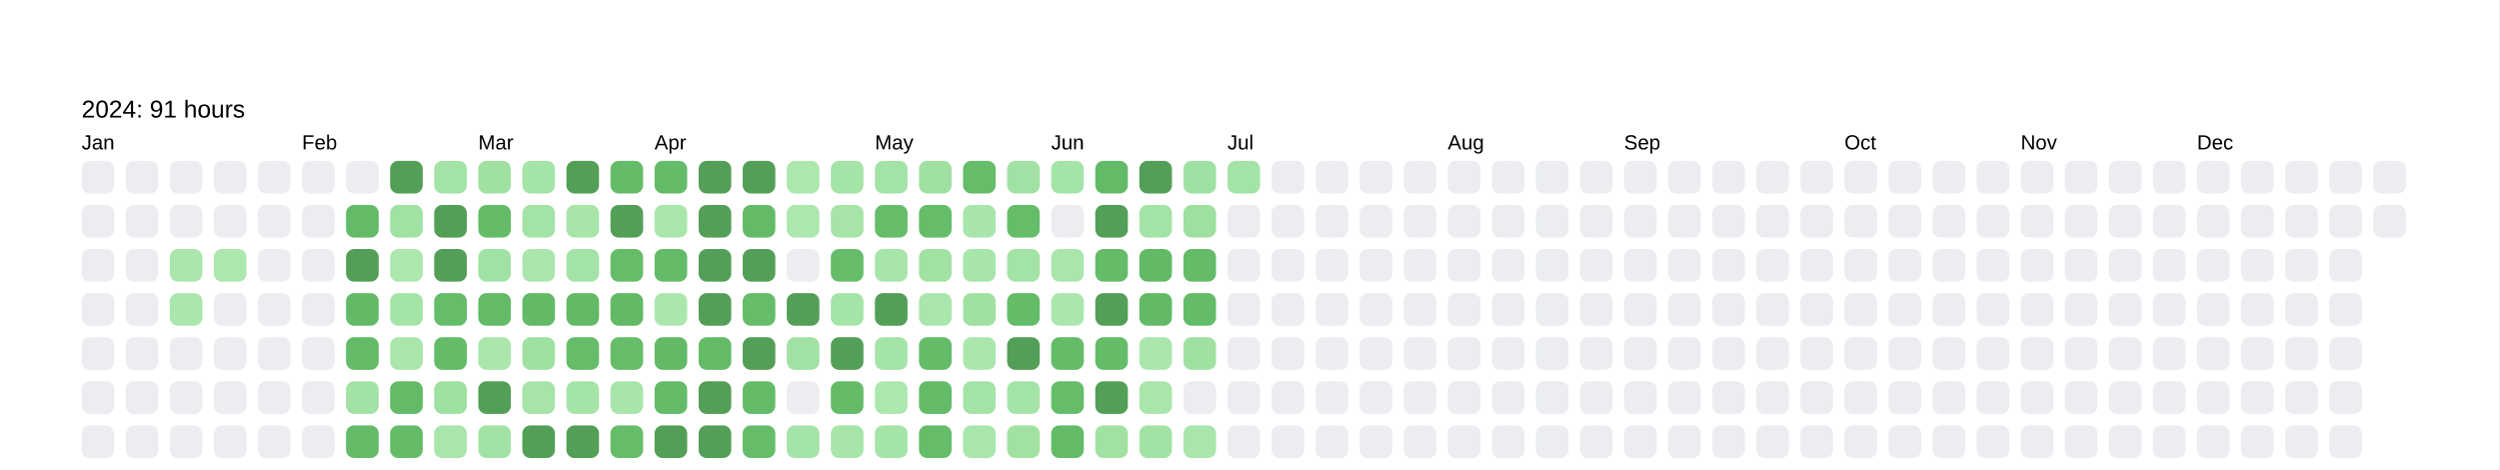
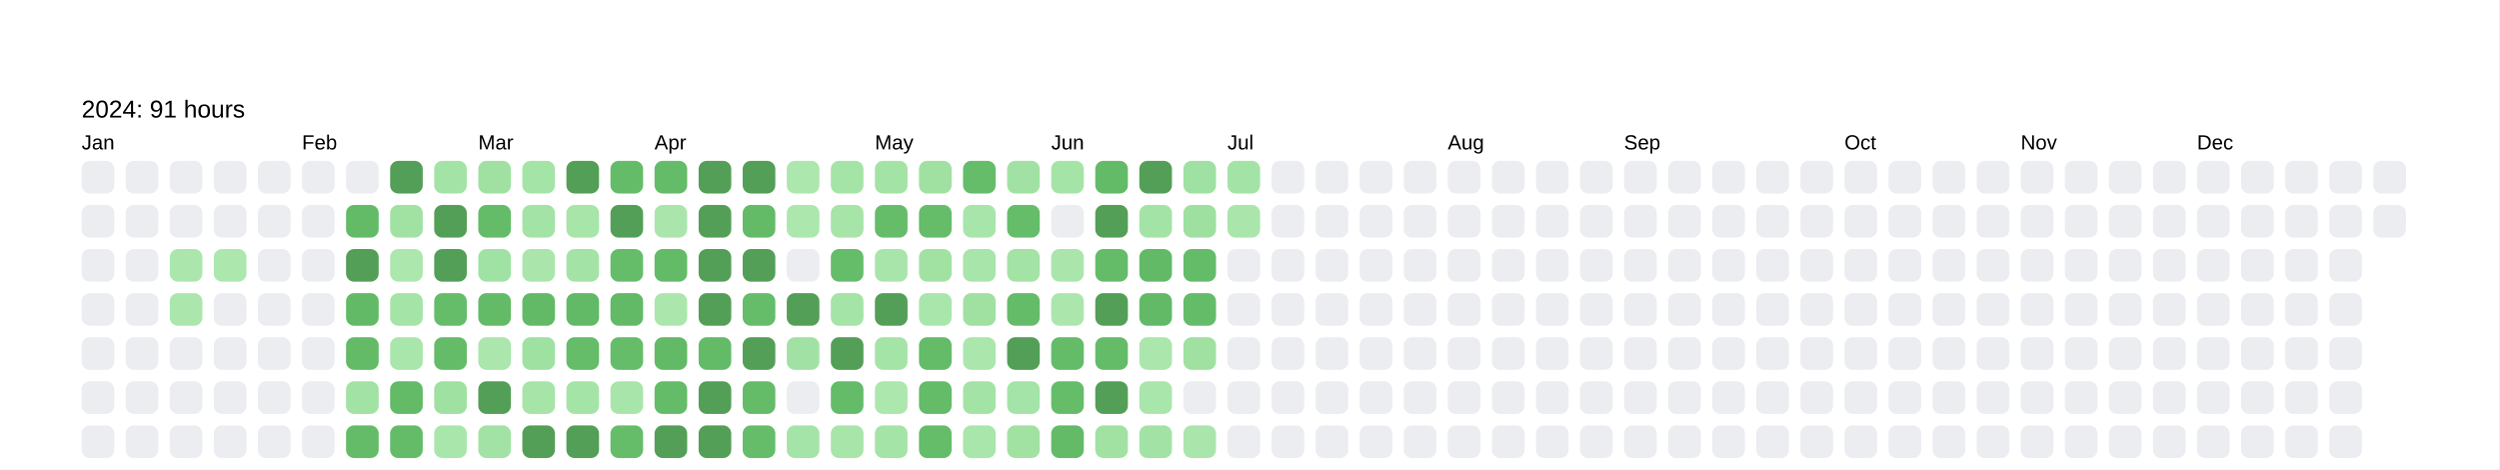
<svg xmlns="http://www.w3.org/2000/svg" baseProfile="full" height="57.5mm" version="1.1" viewBox="0,0,306.2,57.5" width="306.2mm">
  <defs />
  <rect fill="#FFFFFF" height="57.5" width="306.2" x="0" y="0" />
  <text fill="#000000" style="font-size:6px; font-family:Arial; font-weight:bold;" x="10" y="10" />
  <text fill="#000000" style="font-size:3px; font-family:Arial;" x="10" y="14.4">2024: 91 hours</text>
  <text fill="#000000" style="font-size:2.5px; font-family:Arial" x="10" y="18.3">Jan</text>
  <rect fill="#EBEDF0" height="4" rx="1" ry="1" width="4" x="10" y="19.7" />
  <rect fill="#EBEDF0" height="4" rx="1" ry="1" width="4" x="10" y="25.1" />
  <rect fill="#EBEDF0" height="4" rx="1" ry="1" width="4" x="10" y="30.5" />
  <rect fill="#EBEDF0" height="4" rx="1" ry="1" width="4" x="10" y="35.9" />
  <rect fill="#EBEDF0" height="4" rx="1" ry="1" width="4" x="10" y="41.3" />
  <rect fill="#EBEDF0" height="4" rx="1" ry="1" width="4" x="10" y="46.7" />
  <rect fill="#EBEDF0" height="4" rx="1" ry="1" width="4" x="10" y="52.1" />
  <rect fill="#EBEDF0" height="4" rx="1" ry="1" width="4" x="15.4" y="19.7" />
  <rect fill="#EBEDF0" height="4" rx="1" ry="1" width="4" x="15.4" y="25.1" />
  <rect fill="#EBEDF0" height="4" rx="1" ry="1" width="4" x="15.4" y="30.5" />
  <rect fill="#EBEDF0" height="4" rx="1" ry="1" width="4" x="15.4" y="35.9" />
  <rect fill="#EBEDF0" height="4" rx="1" ry="1" width="4" x="15.4" y="41.3" />
  <rect fill="#EBEDF0" height="4" rx="1" ry="1" width="4" x="15.4" y="46.7" />
  <rect fill="#EBEDF0" height="4" rx="1" ry="1" width="4" x="15.4" y="52.1" />
  <rect fill="#EBEDF0" height="4" rx="1" ry="1" width="4" x="20.8" y="19.7" />
  <rect fill="#EBEDF0" height="4" rx="1" ry="1" width="4" x="20.8" y="25.1" />
  <rect fill="#abe7ad" height="4" rx="1" ry="1" width="4" x="20.8" y="30.5" />
  <rect fill="#abe7ad" height="4" rx="1" ry="1" width="4" x="20.8" y="35.9" />
  <rect fill="#EBEDF0" height="4" rx="1" ry="1" width="4" x="20.8" y="41.3" />
  <rect fill="#EBEDF0" height="4" rx="1" ry="1" width="4" x="20.8" y="46.7" />
  <rect fill="#EBEDF0" height="4" rx="1" ry="1" width="4" x="20.8" y="52.1" />
  <rect fill="#EBEDF0" height="4" rx="1" ry="1" width="4" x="26.2" y="19.7" />
  <rect fill="#EBEDF0" height="4" rx="1" ry="1" width="4" x="26.2" y="25.1" />
  <rect fill="#ace7ae" height="4" rx="1" ry="1" width="4" x="26.2" y="30.5" />
  <rect fill="#EBEDF0" height="4" rx="1" ry="1" width="4" x="26.2" y="35.9" />
  <rect fill="#EBEDF0" height="4" rx="1" ry="1" width="4" x="26.2" y="41.3" />
  <rect fill="#EBEDF0" height="4" rx="1" ry="1" width="4" x="26.2" y="46.7" />
  <rect fill="#EBEDF0" height="4" rx="1" ry="1" width="4" x="26.2" y="52.1" />
  <rect fill="#EBEDF0" height="4" rx="1" ry="1" width="4" x="31.6" y="19.7" />
  <rect fill="#EBEDF0" height="4" rx="1" ry="1" width="4" x="31.6" y="25.1" />
  <rect fill="#EBEDF0" height="4" rx="1" ry="1" width="4" x="31.6" y="30.5" />
  <rect fill="#EBEDF0" height="4" rx="1" ry="1" width="4" x="31.6" y="35.9" />
  <rect fill="#EBEDF0" height="4" rx="1" ry="1" width="4" x="31.6" y="41.3" />
  <rect fill="#EBEDF0" height="4" rx="1" ry="1" width="4" x="31.6" y="46.7" />
  <rect fill="#EBEDF0" height="4" rx="1" ry="1" width="4" x="31.6" y="52.1" />
  <text fill="#000000" style="font-size:2.5px; font-family:Arial" x="37.0" y="18.3">Feb</text>
  <rect fill="#EBEDF0" height="4" rx="1" ry="1" width="4" x="37.0" y="19.7" />
  <rect fill="#EBEDF0" height="4" rx="1" ry="1" width="4" x="37.0" y="25.1" />
  <rect fill="#EBEDF0" height="4" rx="1" ry="1" width="4" x="37.0" y="30.5" />
  <rect fill="#EBEDF0" height="4" rx="1" ry="1" width="4" x="37.0" y="35.9" />
  <rect fill="#EBEDF0" height="4" rx="1" ry="1" width="4" x="37.0" y="41.3" />
  <rect fill="#EBEDF0" height="4" rx="1" ry="1" width="4" x="37.0" y="46.7" />
  <rect fill="#EBEDF0" height="4" rx="1" ry="1" width="4" x="37.0" y="52.1" />
  <rect fill="#EBEDF0" height="4" rx="1" ry="1" width="4" x="42.4" y="19.7" />
  <rect fill="#63bb68" height="4" rx="1" ry="1" width="4" x="42.4" y="25.1" />
  <rect fill="#549F57" height="4" rx="1" ry="1" width="4" x="42.4" y="30.5" />
  <rect fill="#62ba67" height="4" rx="1" ry="1" width="4" x="42.4" y="35.9" />
  <rect fill="#63ba67" height="4" rx="1" ry="1" width="4" x="42.4" y="41.3" />
  <rect fill="#a2e2a4" height="4" rx="1" ry="1" width="4" x="42.4" y="46.7" />
  <rect fill="#64bb68" height="4" rx="1" ry="1" width="4" x="42.4" y="52.1" />
  <rect fill="#549F57" height="4" rx="1" ry="1" width="4" x="47.8" y="19.7" />
  <rect fill="#a1e2a3" height="4" rx="1" ry="1" width="4" x="47.8" y="25.1" />
  <rect fill="#ace7ae" height="4" rx="1" ry="1" width="4" x="47.8" y="30.5" />
  <rect fill="#a5e4a7" height="4" rx="1" ry="1" width="4" x="47.8" y="35.9" />
  <rect fill="#a9e6ab" height="4" rx="1" ry="1" width="4" x="47.8" y="41.3" />
  <rect fill="#63ba67" height="4" rx="1" ry="1" width="4" x="47.8" y="46.7" />
  <rect fill="#64bc69" height="4" rx="1" ry="1" width="4" x="47.8" y="52.1" />
  <rect fill="#a4e3a6" height="4" rx="1" ry="1" width="4" x="53.2" y="19.7" />
  <rect fill="#549F57" height="4" rx="1" ry="1" width="4" x="53.2" y="25.1" />
  <rect fill="#549F57" height="4" rx="1" ry="1" width="4" x="53.2" y="30.5" />
  <rect fill="#65bd6a" height="4" rx="1" ry="1" width="4" x="53.2" y="35.9" />
  <rect fill="#64bc69" height="4" rx="1" ry="1" width="4" x="53.2" y="41.3" />
  <rect fill="#9ee1a1" height="4" rx="1" ry="1" width="4" x="53.2" y="46.7" />
  <rect fill="#a9e6ab" height="4" rx="1" ry="1" width="4" x="53.2" y="52.1" />
  <text fill="#000000" style="font-size:2.5px; font-family:Arial" x="58.6" y="18.3">Mar</text>
  <rect fill="#a0e1a2" height="4" rx="1" ry="1" width="4" x="58.6" y="19.7" />
  <rect fill="#64bc69" height="4" rx="1" ry="1" width="4" x="58.6" y="25.1" />
  <rect fill="#a0e2a3" height="4" rx="1" ry="1" width="4" x="58.6" y="30.5" />
  <rect fill="#63bb67" height="4" rx="1" ry="1" width="4" x="58.6" y="35.9" />
  <rect fill="#abe6ad" height="4" rx="1" ry="1" width="4" x="58.6" y="41.3" />
  <rect fill="#549F57" height="4" rx="1" ry="1" width="4" x="58.6" y="46.7" />
  <rect fill="#a2e3a5" height="4" rx="1" ry="1" width="4" x="58.6" y="52.1" />
  <rect fill="#a5e4a7" height="4" rx="1" ry="1" width="4" x="64" y="19.7" />
  <rect fill="#a3e3a6" height="4" rx="1" ry="1" width="4" x="64" y="25.1" />
  <rect fill="#aae6ac" height="4" rx="1" ry="1" width="4" x="64" y="30.5" />
  <rect fill="#62ba67" height="4" rx="1" ry="1" width="4" x="64" y="35.9" />
  <rect fill="#9fe1a1" height="4" rx="1" ry="1" width="4" x="64" y="41.3" />
  <rect fill="#a6e4a8" height="4" rx="1" ry="1" width="4" x="64" y="46.7" />
  <rect fill="#549F57" height="4" rx="1" ry="1" width="4" x="64" y="52.1" />
  <rect fill="#549F57" height="4" rx="1" ry="1" width="4" x="69.4" y="19.7" />
  <rect fill="#a7e5a9" height="4" rx="1" ry="1" width="4" x="69.4" y="25.1" />
  <rect fill="#a4e3a6" height="4" rx="1" ry="1" width="4" x="69.4" y="30.5" />
  <rect fill="#62b966" height="4" rx="1" ry="1" width="4" x="69.4" y="35.9" />
  <rect fill="#65bc69" height="4" rx="1" ry="1" width="4" x="69.4" y="41.3" />
  <rect fill="#a5e4a7" height="4" rx="1" ry="1" width="4" x="69.4" y="46.7" />
  <rect fill="#549F57" height="4" rx="1" ry="1" width="4" x="69.4" y="52.1" />
  <rect fill="#64bc69" height="4" rx="1" ry="1" width="4" x="74.8" y="19.7" />
  <rect fill="#549F57" height="4" rx="1" ry="1" width="4" x="74.8" y="25.1" />
  <rect fill="#65bd6a" height="4" rx="1" ry="1" width="4" x="74.8" y="30.5" />
  <rect fill="#62b966" height="4" rx="1" ry="1" width="4" x="74.8" y="35.9" />
  <rect fill="#65bd6a" height="4" rx="1" ry="1" width="4" x="74.8" y="41.3" />
  <rect fill="#a8e5aa" height="4" rx="1" ry="1" width="4" x="74.8" y="46.7" />
  <rect fill="#65bd6a" height="4" rx="1" ry="1" width="4" x="74.8" y="52.1" />
  <text fill="#000000" style="font-size:2.5px; font-family:Arial" x="80.2" y="18.3">Apr</text>
  <rect fill="#64bc69" height="4" rx="1" ry="1" width="4" x="80.2" y="19.7" />
  <rect fill="#aae6ac" height="4" rx="1" ry="1" width="4" x="80.2" y="25.1" />
  <rect fill="#63bb68" height="4" rx="1" ry="1" width="4" x="80.2" y="30.5" />
  <rect fill="#abe7ad" height="4" rx="1" ry="1" width="4" x="80.2" y="35.9" />
  <rect fill="#62ba67" height="4" rx="1" ry="1" width="4" x="80.2" y="41.3" />
  <rect fill="#64bc69" height="4" rx="1" ry="1" width="4" x="80.2" y="46.7" />
  <rect fill="#549F57" height="4" rx="1" ry="1" width="4" x="80.2" y="52.1" />
  <rect fill="#549F57" height="4" rx="1" ry="1" width="4" x="85.6" y="19.7" />
  <rect fill="#549F57" height="4" rx="1" ry="1" width="4" x="85.6" y="25.1" />
  <rect fill="#549F57" height="4" rx="1" ry="1" width="4" x="85.6" y="30.5" />
  <rect fill="#549F57" height="4" rx="1" ry="1" width="4" x="85.6" y="35.9" />
  <rect fill="#63bb68" height="4" rx="1" ry="1" width="4" x="85.6" y="41.3" />
  <rect fill="#549F57" height="4" rx="1" ry="1" width="4" x="85.6" y="46.7" />
  <rect fill="#549F57" height="4" rx="1" ry="1" width="4" x="85.6" y="52.1" />
  <rect fill="#549F57" height="4" rx="1" ry="1" width="4" x="91" y="19.7" />
  <rect fill="#63bb68" height="4" rx="1" ry="1" width="4" x="91" y="25.1" />
  <rect fill="#549F57" height="4" rx="1" ry="1" width="4" x="91" y="30.5" />
  <rect fill="#65bc69" height="4" rx="1" ry="1" width="4" x="91" y="35.9" />
  <rect fill="#549F57" height="4" rx="1" ry="1" width="4" x="91" y="41.3" />
  <rect fill="#64bc69" height="4" rx="1" ry="1" width="4" x="91" y="46.7" />
  <rect fill="#65bd6a" height="4" rx="1" ry="1" width="4" x="91" y="52.1" />
  <rect fill="#ace7ae" height="4" rx="1" ry="1" width="4" x="96.4" y="19.7" />
  <rect fill="#ace7ae" height="4" rx="1" ry="1" width="4" x="96.4" y="25.1" />
  <rect fill="#EBEDF0" height="4" rx="1" ry="1" width="4" x="96.4" y="30.5" />
  <rect fill="#549F57" height="4" rx="1" ry="1" width="4" x="96.4" y="35.9" />
  <rect fill="#a1e2a4" height="4" rx="1" ry="1" width="4" x="96.4" y="41.3" />
  <rect fill="#EBEDF0" height="4" rx="1" ry="1" width="4" x="96.4" y="46.7" />
  <rect fill="#a5e4a8" height="4" rx="1" ry="1" width="4" x="96.4" y="52.1" />
  <rect fill="#a5e4a7" height="4" rx="1" ry="1" width="4" x="101.8" y="19.7" />
  <rect fill="#a6e4a8" height="4" rx="1" ry="1" width="4" x="101.8" y="25.1" />
  <rect fill="#65bd6a" height="4" rx="1" ry="1" width="4" x="101.8" y="30.5" />
  <rect fill="#a4e4a7" height="4" rx="1" ry="1" width="4" x="101.8" y="35.9" />
  <rect fill="#549F57" height="4" rx="1" ry="1" width="4" x="101.8" y="41.3" />
  <rect fill="#64bc69" height="4" rx="1" ry="1" width="4" x="101.8" y="46.7" />
  <rect fill="#a7e5a9" height="4" rx="1" ry="1" width="4" x="101.8" y="52.1" />
  <text fill="#000000" style="font-size:2.5px; font-family:Arial" x="107.2" y="18.3">May</text>
  <rect fill="#a3e3a5" height="4" rx="1" ry="1" width="4" x="107.2" y="19.7" />
  <rect fill="#65bd6a" height="4" rx="1" ry="1" width="4" x="107.2" y="25.1" />
  <rect fill="#a8e5aa" height="4" rx="1" ry="1" width="4" x="107.2" y="30.5" />
  <rect fill="#549F57" height="4" rx="1" ry="1" width="4" x="107.2" y="35.9" />
  <rect fill="#a5e4a7" height="4" rx="1" ry="1" width="4" x="107.2" y="41.3" />
  <rect fill="#ace7ae" height="4" rx="1" ry="1" width="4" x="107.2" y="46.7" />
  <rect fill="#a5e4a7" height="4" rx="1" ry="1" width="4" x="107.2" y="52.1" />
  <rect fill="#a0e1a2" height="4" rx="1" ry="1" width="4" x="112.6" y="19.7" />
  <rect fill="#65bd69" height="4" rx="1" ry="1" width="4" x="112.6" y="25.1" />
  <rect fill="#a1e2a3" height="4" rx="1" ry="1" width="4" x="112.6" y="30.5" />
  <rect fill="#a9e6ab" height="4" rx="1" ry="1" width="4" x="112.6" y="35.9" />
  <rect fill="#64bc69" height="4" rx="1" ry="1" width="4" x="112.6" y="41.3" />
  <rect fill="#64bb68" height="4" rx="1" ry="1" width="4" x="112.6" y="46.7" />
  <rect fill="#65bd6a" height="4" rx="1" ry="1" width="4" x="112.6" y="52.1" />
  <rect fill="#65bd6a" height="4" rx="1" ry="1" width="4" x="118" y="19.7" />
  <rect fill="#a8e5ab" height="4" rx="1" ry="1" width="4" x="118" y="25.1" />
  <rect fill="#a8e5aa" height="4" rx="1" ry="1" width="4" x="118" y="30.5" />
  <rect fill="#a0e1a2" height="4" rx="1" ry="1" width="4" x="118" y="35.9" />
  <rect fill="#abe7ad" height="4" rx="1" ry="1" width="4" x="118" y="41.3" />
  <rect fill="#a4e3a6" height="4" rx="1" ry="1" width="4" x="118" y="46.7" />
  <rect fill="#a9e6ab" height="4" rx="1" ry="1" width="4" x="118" y="52.1" />
  <rect fill="#a1e2a4" height="4" rx="1" ry="1" width="4" x="123.4" y="19.7" />
  <rect fill="#65bd6a" height="4" rx="1" ry="1" width="4" x="123.4" y="25.1" />
  <rect fill="#a4e3a6" height="4" rx="1" ry="1" width="4" x="123.4" y="30.5" />
  <rect fill="#64bc69" height="4" rx="1" ry="1" width="4" x="123.4" y="35.9" />
  <rect fill="#549F57" height="4" rx="1" ry="1" width="4" x="123.4" y="41.3" />
  <rect fill="#a5e4a8" height="4" rx="1" ry="1" width="4" x="123.4" y="46.7" />
  <rect fill="#a1e2a3" height="4" rx="1" ry="1" width="4" x="123.4" y="52.1" />
  <text fill="#000000" style="font-size:2.5px; font-family:Arial" x="128.8" y="18.3">Jun</text>
  <rect fill="#a5e4a7" height="4" rx="1" ry="1" width="4" x="128.8" y="19.7" />
  <rect fill="#EBEDF0" height="4" rx="1" ry="1" width="4" x="128.8" y="25.1" />
  <rect fill="#aae6ac" height="4" rx="1" ry="1" width="4" x="128.8" y="30.5" />
  <rect fill="#abe7ad" height="4" rx="1" ry="1" width="4" x="128.8" y="35.9" />
  <rect fill="#64bc69" height="4" rx="1" ry="1" width="4" x="128.8" y="41.3" />
  <rect fill="#65bd6a" height="4" rx="1" ry="1" width="4" x="128.8" y="46.7" />
  <rect fill="#63bb68" height="4" rx="1" ry="1" width="4" x="128.8" y="52.1" />
  <rect fill="#63bb68" height="4" rx="1" ry="1" width="4" x="134.2" y="19.7" />
  <rect fill="#549F57" height="4" rx="1" ry="1" width="4" x="134.2" y="25.1" />
  <rect fill="#64bc69" height="4" rx="1" ry="1" width="4" x="134.2" y="30.5" />
  <rect fill="#549F57" height="4" rx="1" ry="1" width="4" x="134.2" y="35.9" />
  <rect fill="#64bc69" height="4" rx="1" ry="1" width="4" x="134.2" y="41.3" />
  <rect fill="#549F57" height="4" rx="1" ry="1" width="4" x="134.2" y="46.7" />
  <rect fill="#a1e2a3" height="4" rx="1" ry="1" width="4" x="134.2" y="52.1" />
  <rect fill="#549F57" height="4" rx="1" ry="1" width="4" x="139.6" y="19.7" />
  <rect fill="#a4e3a6" height="4" rx="1" ry="1" width="4" x="139.6" y="25.1" />
  <rect fill="#62ba67" height="4" rx="1" ry="1" width="4" x="139.6" y="30.5" />
  <rect fill="#62ba67" height="4" rx="1" ry="1" width="4" x="139.6" y="35.9" />
  <rect fill="#abe6ad" height="4" rx="1" ry="1" width="4" x="139.6" y="41.3" />
  <rect fill="#a9e6ab" height="4" rx="1" ry="1" width="4" x="139.6" y="46.7" />
  <rect fill="#a2e3a5" height="4" rx="1" ry="1" width="4" x="139.6" y="52.1" />
  <rect fill="#9fe1a2" height="4" rx="1" ry="1" width="4" x="145" y="19.7" />
  <rect fill="#9ee0a0" height="4" rx="1" ry="1" width="4" x="145" y="25.1" />
  <rect fill="#64bc69" height="4" rx="1" ry="1" width="4" x="145" y="30.5" />
  <rect fill="#64bc69" height="4" rx="1" ry="1" width="4" x="145" y="35.9" />
  <rect fill="#a0e1a2" height="4" rx="1" ry="1" width="4" x="145" y="41.3" />
  <rect fill="#EBEDF0" height="4" rx="1" ry="1" width="4" x="145" y="46.7" />
  <rect fill="#aae6ac" height="4" rx="1" ry="1" width="4" x="145" y="52.1" />
  <text fill="#000000" style="font-size:2.5px; font-family:Arial" x="150.4" y="18.3">Jul</text>
  <rect fill="#a4e3a6" height="4" rx="1" ry="1" width="4" x="150.4" y="19.7" />
-   <rect fill="#EBEDF0" height="4" rx="1" ry="1" width="4" x="150.4" y="25.1" />
+   <rect fill="#aae6ac" height="4" rx="1" ry="1" width="4" x="150.4" y="25.1" />
  <rect fill="#EBEDF0" height="4" rx="1" ry="1" width="4" x="150.4" y="30.5" />
  <rect fill="#EBEDF0" height="4" rx="1" ry="1" width="4" x="150.4" y="35.9" />
  <rect fill="#EBEDF0" height="4" rx="1" ry="1" width="4" x="150.4" y="41.3" />
  <rect fill="#EBEDF0" height="4" rx="1" ry="1" width="4" x="150.4" y="46.7" />
  <rect fill="#EBEDF0" height="4" rx="1" ry="1" width="4" x="150.4" y="52.1" />
  <rect fill="#EBEDF0" height="4" rx="1" ry="1" width="4" x="155.8" y="19.7" />
  <rect fill="#EBEDF0" height="4" rx="1" ry="1" width="4" x="155.8" y="25.1" />
  <rect fill="#EBEDF0" height="4" rx="1" ry="1" width="4" x="155.8" y="30.5" />
  <rect fill="#EBEDF0" height="4" rx="1" ry="1" width="4" x="155.8" y="35.9" />
  <rect fill="#EBEDF0" height="4" rx="1" ry="1" width="4" x="155.8" y="41.3" />
  <rect fill="#EBEDF0" height="4" rx="1" ry="1" width="4" x="155.8" y="46.7" />
  <rect fill="#EBEDF0" height="4" rx="1" ry="1" width="4" x="155.8" y="52.1" />
  <rect fill="#EBEDF0" height="4" rx="1" ry="1" width="4" x="161.2" y="19.7" />
  <rect fill="#EBEDF0" height="4" rx="1" ry="1" width="4" x="161.2" y="25.1" />
  <rect fill="#EBEDF0" height="4" rx="1" ry="1" width="4" x="161.2" y="30.5" />
  <rect fill="#EBEDF0" height="4" rx="1" ry="1" width="4" x="161.2" y="35.9" />
  <rect fill="#EBEDF0" height="4" rx="1" ry="1" width="4" x="161.2" y="41.3" />
  <rect fill="#EBEDF0" height="4" rx="1" ry="1" width="4" x="161.2" y="46.7" />
  <rect fill="#EBEDF0" height="4" rx="1" ry="1" width="4" x="161.2" y="52.1" />
  <rect fill="#EBEDF0" height="4" rx="1" ry="1" width="4" x="166.6" y="19.7" />
  <rect fill="#EBEDF0" height="4" rx="1" ry="1" width="4" x="166.6" y="25.1" />
  <rect fill="#EBEDF0" height="4" rx="1" ry="1" width="4" x="166.6" y="30.5" />
  <rect fill="#EBEDF0" height="4" rx="1" ry="1" width="4" x="166.6" y="35.9" />
  <rect fill="#EBEDF0" height="4" rx="1" ry="1" width="4" x="166.6" y="41.3" />
  <rect fill="#EBEDF0" height="4" rx="1" ry="1" width="4" x="166.6" y="46.7" />
  <rect fill="#EBEDF0" height="4" rx="1" ry="1" width="4" x="166.6" y="52.1" />
  <rect fill="#EBEDF0" height="4" rx="1" ry="1" width="4" x="172" y="19.7" />
  <rect fill="#EBEDF0" height="4" rx="1" ry="1" width="4" x="172" y="25.1" />
  <rect fill="#EBEDF0" height="4" rx="1" ry="1" width="4" x="172" y="30.5" />
  <rect fill="#EBEDF0" height="4" rx="1" ry="1" width="4" x="172" y="35.9" />
  <rect fill="#EBEDF0" height="4" rx="1" ry="1" width="4" x="172" y="41.3" />
  <rect fill="#EBEDF0" height="4" rx="1" ry="1" width="4" x="172" y="46.7" />
  <rect fill="#EBEDF0" height="4" rx="1" ry="1" width="4" x="172" y="52.1" />
  <text fill="#000000" style="font-size:2.5px; font-family:Arial" x="177.4" y="18.3">Aug</text>
  <rect fill="#EBEDF0" height="4" rx="1" ry="1" width="4" x="177.4" y="19.7" />
  <rect fill="#EBEDF0" height="4" rx="1" ry="1" width="4" x="177.4" y="25.1" />
  <rect fill="#EBEDF0" height="4" rx="1" ry="1" width="4" x="177.4" y="30.5" />
  <rect fill="#EBEDF0" height="4" rx="1" ry="1" width="4" x="177.4" y="35.9" />
  <rect fill="#EBEDF0" height="4" rx="1" ry="1" width="4" x="177.4" y="41.3" />
  <rect fill="#EBEDF0" height="4" rx="1" ry="1" width="4" x="177.4" y="46.7" />
  <rect fill="#EBEDF0" height="4" rx="1" ry="1" width="4" x="177.4" y="52.1" />
  <rect fill="#EBEDF0" height="4" rx="1" ry="1" width="4" x="182.8" y="19.7" />
  <rect fill="#EBEDF0" height="4" rx="1" ry="1" width="4" x="182.8" y="25.1" />
  <rect fill="#EBEDF0" height="4" rx="1" ry="1" width="4" x="182.8" y="30.5" />
  <rect fill="#EBEDF0" height="4" rx="1" ry="1" width="4" x="182.8" y="35.9" />
  <rect fill="#EBEDF0" height="4" rx="1" ry="1" width="4" x="182.8" y="41.3" />
  <rect fill="#EBEDF0" height="4" rx="1" ry="1" width="4" x="182.8" y="46.7" />
  <rect fill="#EBEDF0" height="4" rx="1" ry="1" width="4" x="182.8" y="52.1" />
  <rect fill="#EBEDF0" height="4" rx="1" ry="1" width="4" x="188.2" y="19.7" />
  <rect fill="#EBEDF0" height="4" rx="1" ry="1" width="4" x="188.2" y="25.1" />
  <rect fill="#EBEDF0" height="4" rx="1" ry="1" width="4" x="188.2" y="30.5" />
  <rect fill="#EBEDF0" height="4" rx="1" ry="1" width="4" x="188.2" y="35.9" />
  <rect fill="#EBEDF0" height="4" rx="1" ry="1" width="4" x="188.2" y="41.3" />
  <rect fill="#EBEDF0" height="4" rx="1" ry="1" width="4" x="188.2" y="46.7" />
  <rect fill="#EBEDF0" height="4" rx="1" ry="1" width="4" x="188.2" y="52.1" />
  <rect fill="#EBEDF0" height="4" rx="1" ry="1" width="4" x="193.6" y="19.7" />
  <rect fill="#EBEDF0" height="4" rx="1" ry="1" width="4" x="193.6" y="25.1" />
  <rect fill="#EBEDF0" height="4" rx="1" ry="1" width="4" x="193.6" y="30.5" />
  <rect fill="#EBEDF0" height="4" rx="1" ry="1" width="4" x="193.6" y="35.9" />
  <rect fill="#EBEDF0" height="4" rx="1" ry="1" width="4" x="193.6" y="41.3" />
  <rect fill="#EBEDF0" height="4" rx="1" ry="1" width="4" x="193.6" y="46.7" />
  <rect fill="#EBEDF0" height="4" rx="1" ry="1" width="4" x="193.6" y="52.1" />
  <text fill="#000000" style="font-size:2.5px; font-family:Arial" x="199" y="18.3">Sep</text>
  <rect fill="#EBEDF0" height="4" rx="1" ry="1" width="4" x="199" y="19.7" />
  <rect fill="#EBEDF0" height="4" rx="1" ry="1" width="4" x="199" y="25.1" />
  <rect fill="#EBEDF0" height="4" rx="1" ry="1" width="4" x="199" y="30.5" />
  <rect fill="#EBEDF0" height="4" rx="1" ry="1" width="4" x="199" y="35.9" />
  <rect fill="#EBEDF0" height="4" rx="1" ry="1" width="4" x="199" y="41.3" />
  <rect fill="#EBEDF0" height="4" rx="1" ry="1" width="4" x="199" y="46.7" />
  <rect fill="#EBEDF0" height="4" rx="1" ry="1" width="4" x="199" y="52.1" />
  <rect fill="#EBEDF0" height="4" rx="1" ry="1" width="4" x="204.4" y="19.7" />
  <rect fill="#EBEDF0" height="4" rx="1" ry="1" width="4" x="204.4" y="25.1" />
  <rect fill="#EBEDF0" height="4" rx="1" ry="1" width="4" x="204.4" y="30.5" />
  <rect fill="#EBEDF0" height="4" rx="1" ry="1" width="4" x="204.4" y="35.9" />
  <rect fill="#EBEDF0" height="4" rx="1" ry="1" width="4" x="204.4" y="41.3" />
  <rect fill="#EBEDF0" height="4" rx="1" ry="1" width="4" x="204.4" y="46.7" />
  <rect fill="#EBEDF0" height="4" rx="1" ry="1" width="4" x="204.4" y="52.1" />
  <rect fill="#EBEDF0" height="4" rx="1" ry="1" width="4" x="209.8" y="19.7" />
  <rect fill="#EBEDF0" height="4" rx="1" ry="1" width="4" x="209.8" y="25.1" />
  <rect fill="#EBEDF0" height="4" rx="1" ry="1" width="4" x="209.8" y="30.5" />
  <rect fill="#EBEDF0" height="4" rx="1" ry="1" width="4" x="209.8" y="35.9" />
  <rect fill="#EBEDF0" height="4" rx="1" ry="1" width="4" x="209.8" y="41.3" />
  <rect fill="#EBEDF0" height="4" rx="1" ry="1" width="4" x="209.8" y="46.7" />
  <rect fill="#EBEDF0" height="4" rx="1" ry="1" width="4" x="209.8" y="52.1" />
  <rect fill="#EBEDF0" height="4" rx="1" ry="1" width="4" x="215.2" y="19.7" />
  <rect fill="#EBEDF0" height="4" rx="1" ry="1" width="4" x="215.2" y="25.1" />
  <rect fill="#EBEDF0" height="4" rx="1" ry="1" width="4" x="215.2" y="30.5" />
  <rect fill="#EBEDF0" height="4" rx="1" ry="1" width="4" x="215.2" y="35.9" />
  <rect fill="#EBEDF0" height="4" rx="1" ry="1" width="4" x="215.2" y="41.3" />
  <rect fill="#EBEDF0" height="4" rx="1" ry="1" width="4" x="215.2" y="46.7" />
  <rect fill="#EBEDF0" height="4" rx="1" ry="1" width="4" x="215.2" y="52.1" />
  <rect fill="#EBEDF0" height="4" rx="1" ry="1" width="4" x="220.6" y="19.7" />
  <rect fill="#EBEDF0" height="4" rx="1" ry="1" width="4" x="220.6" y="25.1" />
  <rect fill="#EBEDF0" height="4" rx="1" ry="1" width="4" x="220.6" y="30.5" />
  <rect fill="#EBEDF0" height="4" rx="1" ry="1" width="4" x="220.6" y="35.9" />
  <rect fill="#EBEDF0" height="4" rx="1" ry="1" width="4" x="220.6" y="41.3" />
  <rect fill="#EBEDF0" height="4" rx="1" ry="1" width="4" x="220.6" y="46.7" />
  <rect fill="#EBEDF0" height="4" rx="1" ry="1" width="4" x="220.6" y="52.1" />
  <text fill="#000000" style="font-size:2.5px; font-family:Arial" x="226" y="18.3">Oct</text>
  <rect fill="#EBEDF0" height="4" rx="1" ry="1" width="4" x="226" y="19.7" />
  <rect fill="#EBEDF0" height="4" rx="1" ry="1" width="4" x="226" y="25.1" />
  <rect fill="#EBEDF0" height="4" rx="1" ry="1" width="4" x="226" y="30.5" />
  <rect fill="#EBEDF0" height="4" rx="1" ry="1" width="4" x="226" y="35.9" />
  <rect fill="#EBEDF0" height="4" rx="1" ry="1" width="4" x="226" y="41.3" />
  <rect fill="#EBEDF0" height="4" rx="1" ry="1" width="4" x="226" y="46.7" />
  <rect fill="#EBEDF0" height="4" rx="1" ry="1" width="4" x="226" y="52.1" />
  <rect fill="#EBEDF0" height="4" rx="1" ry="1" width="4" x="231.4" y="19.7" />
  <rect fill="#EBEDF0" height="4" rx="1" ry="1" width="4" x="231.4" y="25.1" />
  <rect fill="#EBEDF0" height="4" rx="1" ry="1" width="4" x="231.4" y="30.5" />
  <rect fill="#EBEDF0" height="4" rx="1" ry="1" width="4" x="231.4" y="35.9" />
  <rect fill="#EBEDF0" height="4" rx="1" ry="1" width="4" x="231.4" y="41.3" />
  <rect fill="#EBEDF0" height="4" rx="1" ry="1" width="4" x="231.4" y="46.7" />
  <rect fill="#EBEDF0" height="4" rx="1" ry="1" width="4" x="231.4" y="52.1" />
  <rect fill="#EBEDF0" height="4" rx="1" ry="1" width="4" x="236.8" y="19.7" />
  <rect fill="#EBEDF0" height="4" rx="1" ry="1" width="4" x="236.8" y="25.1" />
  <rect fill="#EBEDF0" height="4" rx="1" ry="1" width="4" x="236.8" y="30.5" />
  <rect fill="#EBEDF0" height="4" rx="1" ry="1" width="4" x="236.8" y="35.9" />
  <rect fill="#EBEDF0" height="4" rx="1" ry="1" width="4" x="236.8" y="41.3" />
  <rect fill="#EBEDF0" height="4" rx="1" ry="1" width="4" x="236.8" y="46.7" />
  <rect fill="#EBEDF0" height="4" rx="1" ry="1" width="4" x="236.8" y="52.1" />
  <rect fill="#EBEDF0" height="4" rx="1" ry="1" width="4" x="242.2" y="19.7" />
  <rect fill="#EBEDF0" height="4" rx="1" ry="1" width="4" x="242.2" y="25.1" />
  <rect fill="#EBEDF0" height="4" rx="1" ry="1" width="4" x="242.2" y="30.5" />
  <rect fill="#EBEDF0" height="4" rx="1" ry="1" width="4" x="242.2" y="35.9" />
  <rect fill="#EBEDF0" height="4" rx="1" ry="1" width="4" x="242.2" y="41.3" />
  <rect fill="#EBEDF0" height="4" rx="1" ry="1" width="4" x="242.2" y="46.7" />
  <rect fill="#EBEDF0" height="4" rx="1" ry="1" width="4" x="242.2" y="52.1" />
  <text fill="#000000" style="font-size:2.5px; font-family:Arial" x="247.6" y="18.3">Nov</text>
  <rect fill="#EBEDF0" height="4" rx="1" ry="1" width="4" x="247.6" y="19.7" />
  <rect fill="#EBEDF0" height="4" rx="1" ry="1" width="4" x="247.6" y="25.1" />
  <rect fill="#EBEDF0" height="4" rx="1" ry="1" width="4" x="247.6" y="30.5" />
  <rect fill="#EBEDF0" height="4" rx="1" ry="1" width="4" x="247.6" y="35.9" />
  <rect fill="#EBEDF0" height="4" rx="1" ry="1" width="4" x="247.6" y="41.3" />
  <rect fill="#EBEDF0" height="4" rx="1" ry="1" width="4" x="247.6" y="46.7" />
  <rect fill="#EBEDF0" height="4" rx="1" ry="1" width="4" x="247.6" y="52.1" />
  <rect fill="#EBEDF0" height="4" rx="1" ry="1" width="4" x="253" y="19.7" />
  <rect fill="#EBEDF0" height="4" rx="1" ry="1" width="4" x="253" y="25.1" />
  <rect fill="#EBEDF0" height="4" rx="1" ry="1" width="4" x="253" y="30.5" />
  <rect fill="#EBEDF0" height="4" rx="1" ry="1" width="4" x="253" y="35.9" />
  <rect fill="#EBEDF0" height="4" rx="1" ry="1" width="4" x="253" y="41.3" />
  <rect fill="#EBEDF0" height="4" rx="1" ry="1" width="4" x="253" y="46.7" />
  <rect fill="#EBEDF0" height="4" rx="1" ry="1" width="4" x="253" y="52.1" />
  <rect fill="#EBEDF0" height="4" rx="1" ry="1" width="4" x="258.4" y="19.7" />
  <rect fill="#EBEDF0" height="4" rx="1" ry="1" width="4" x="258.4" y="25.1" />
  <rect fill="#EBEDF0" height="4" rx="1" ry="1" width="4" x="258.4" y="30.5" />
  <rect fill="#EBEDF0" height="4" rx="1" ry="1" width="4" x="258.4" y="35.9" />
  <rect fill="#EBEDF0" height="4" rx="1" ry="1" width="4" x="258.4" y="41.3" />
  <rect fill="#EBEDF0" height="4" rx="1" ry="1" width="4" x="258.4" y="46.7" />
  <rect fill="#EBEDF0" height="4" rx="1" ry="1" width="4" x="258.4" y="52.1" />
  <rect fill="#EBEDF0" height="4" rx="1" ry="1" width="4" x="263.8" y="19.7" />
  <rect fill="#EBEDF0" height="4" rx="1" ry="1" width="4" x="263.8" y="25.1" />
  <rect fill="#EBEDF0" height="4" rx="1" ry="1" width="4" x="263.8" y="30.5" />
  <rect fill="#EBEDF0" height="4" rx="1" ry="1" width="4" x="263.8" y="35.9" />
  <rect fill="#EBEDF0" height="4" rx="1" ry="1" width="4" x="263.8" y="41.3" />
  <rect fill="#EBEDF0" height="4" rx="1" ry="1" width="4" x="263.8" y="46.7" />
  <rect fill="#EBEDF0" height="4" rx="1" ry="1" width="4" x="263.8" y="52.1" />
  <text fill="#000000" style="font-size:2.5px; font-family:Arial" x="269.2" y="18.3">Dec</text>
  <rect fill="#EBEDF0" height="4" rx="1" ry="1" width="4" x="269.2" y="19.7" />
  <rect fill="#EBEDF0" height="4" rx="1" ry="1" width="4" x="269.2" y="25.1" />
  <rect fill="#EBEDF0" height="4" rx="1" ry="1" width="4" x="269.2" y="30.5" />
  <rect fill="#EBEDF0" height="4" rx="1" ry="1" width="4" x="269.2" y="35.9" />
  <rect fill="#EBEDF0" height="4" rx="1" ry="1" width="4" x="269.2" y="41.3" />
  <rect fill="#EBEDF0" height="4" rx="1" ry="1" width="4" x="269.2" y="46.7" />
  <rect fill="#EBEDF0" height="4" rx="1" ry="1" width="4" x="269.2" y="52.1" />
  <rect fill="#EBEDF0" height="4" rx="1" ry="1" width="4" x="274.6" y="19.7" />
  <rect fill="#EBEDF0" height="4" rx="1" ry="1" width="4" x="274.6" y="25.1" />
  <rect fill="#EBEDF0" height="4" rx="1" ry="1" width="4" x="274.6" y="30.5" />
  <rect fill="#EBEDF0" height="4" rx="1" ry="1" width="4" x="274.6" y="35.9" />
  <rect fill="#EBEDF0" height="4" rx="1" ry="1" width="4" x="274.6" y="41.3" />
  <rect fill="#EBEDF0" height="4" rx="1" ry="1" width="4" x="274.6" y="46.7" />
  <rect fill="#EBEDF0" height="4" rx="1" ry="1" width="4" x="274.6" y="52.1" />
  <rect fill="#EBEDF0" height="4" rx="1" ry="1" width="4" x="280" y="19.7" />
  <rect fill="#EBEDF0" height="4" rx="1" ry="1" width="4" x="280" y="25.1" />
  <rect fill="#EBEDF0" height="4" rx="1" ry="1" width="4" x="280" y="30.5" />
  <rect fill="#EBEDF0" height="4" rx="1" ry="1" width="4" x="280" y="35.9" />
  <rect fill="#EBEDF0" height="4" rx="1" ry="1" width="4" x="280" y="41.3" />
  <rect fill="#EBEDF0" height="4" rx="1" ry="1" width="4" x="280" y="46.7" />
  <rect fill="#EBEDF0" height="4" rx="1" ry="1" width="4" x="280" y="52.1" />
  <rect fill="#EBEDF0" height="4" rx="1" ry="1" width="4" x="285.4" y="19.7" />
  <rect fill="#EBEDF0" height="4" rx="1" ry="1" width="4" x="285.4" y="25.1" />
  <rect fill="#EBEDF0" height="4" rx="1" ry="1" width="4" x="285.4" y="30.5" />
  <rect fill="#EBEDF0" height="4" rx="1" ry="1" width="4" x="285.4" y="35.9" />
  <rect fill="#EBEDF0" height="4" rx="1" ry="1" width="4" x="285.4" y="41.3" />
  <rect fill="#EBEDF0" height="4" rx="1" ry="1" width="4" x="285.4" y="46.7" />
  <rect fill="#EBEDF0" height="4" rx="1" ry="1" width="4" x="285.4" y="52.1" />
  <rect fill="#EBEDF0" height="4" rx="1" ry="1" width="4" x="290.8" y="19.7" />
  <rect fill="#EBEDF0" height="4" rx="1" ry="1" width="4" x="290.8" y="25.1" />
</svg>
